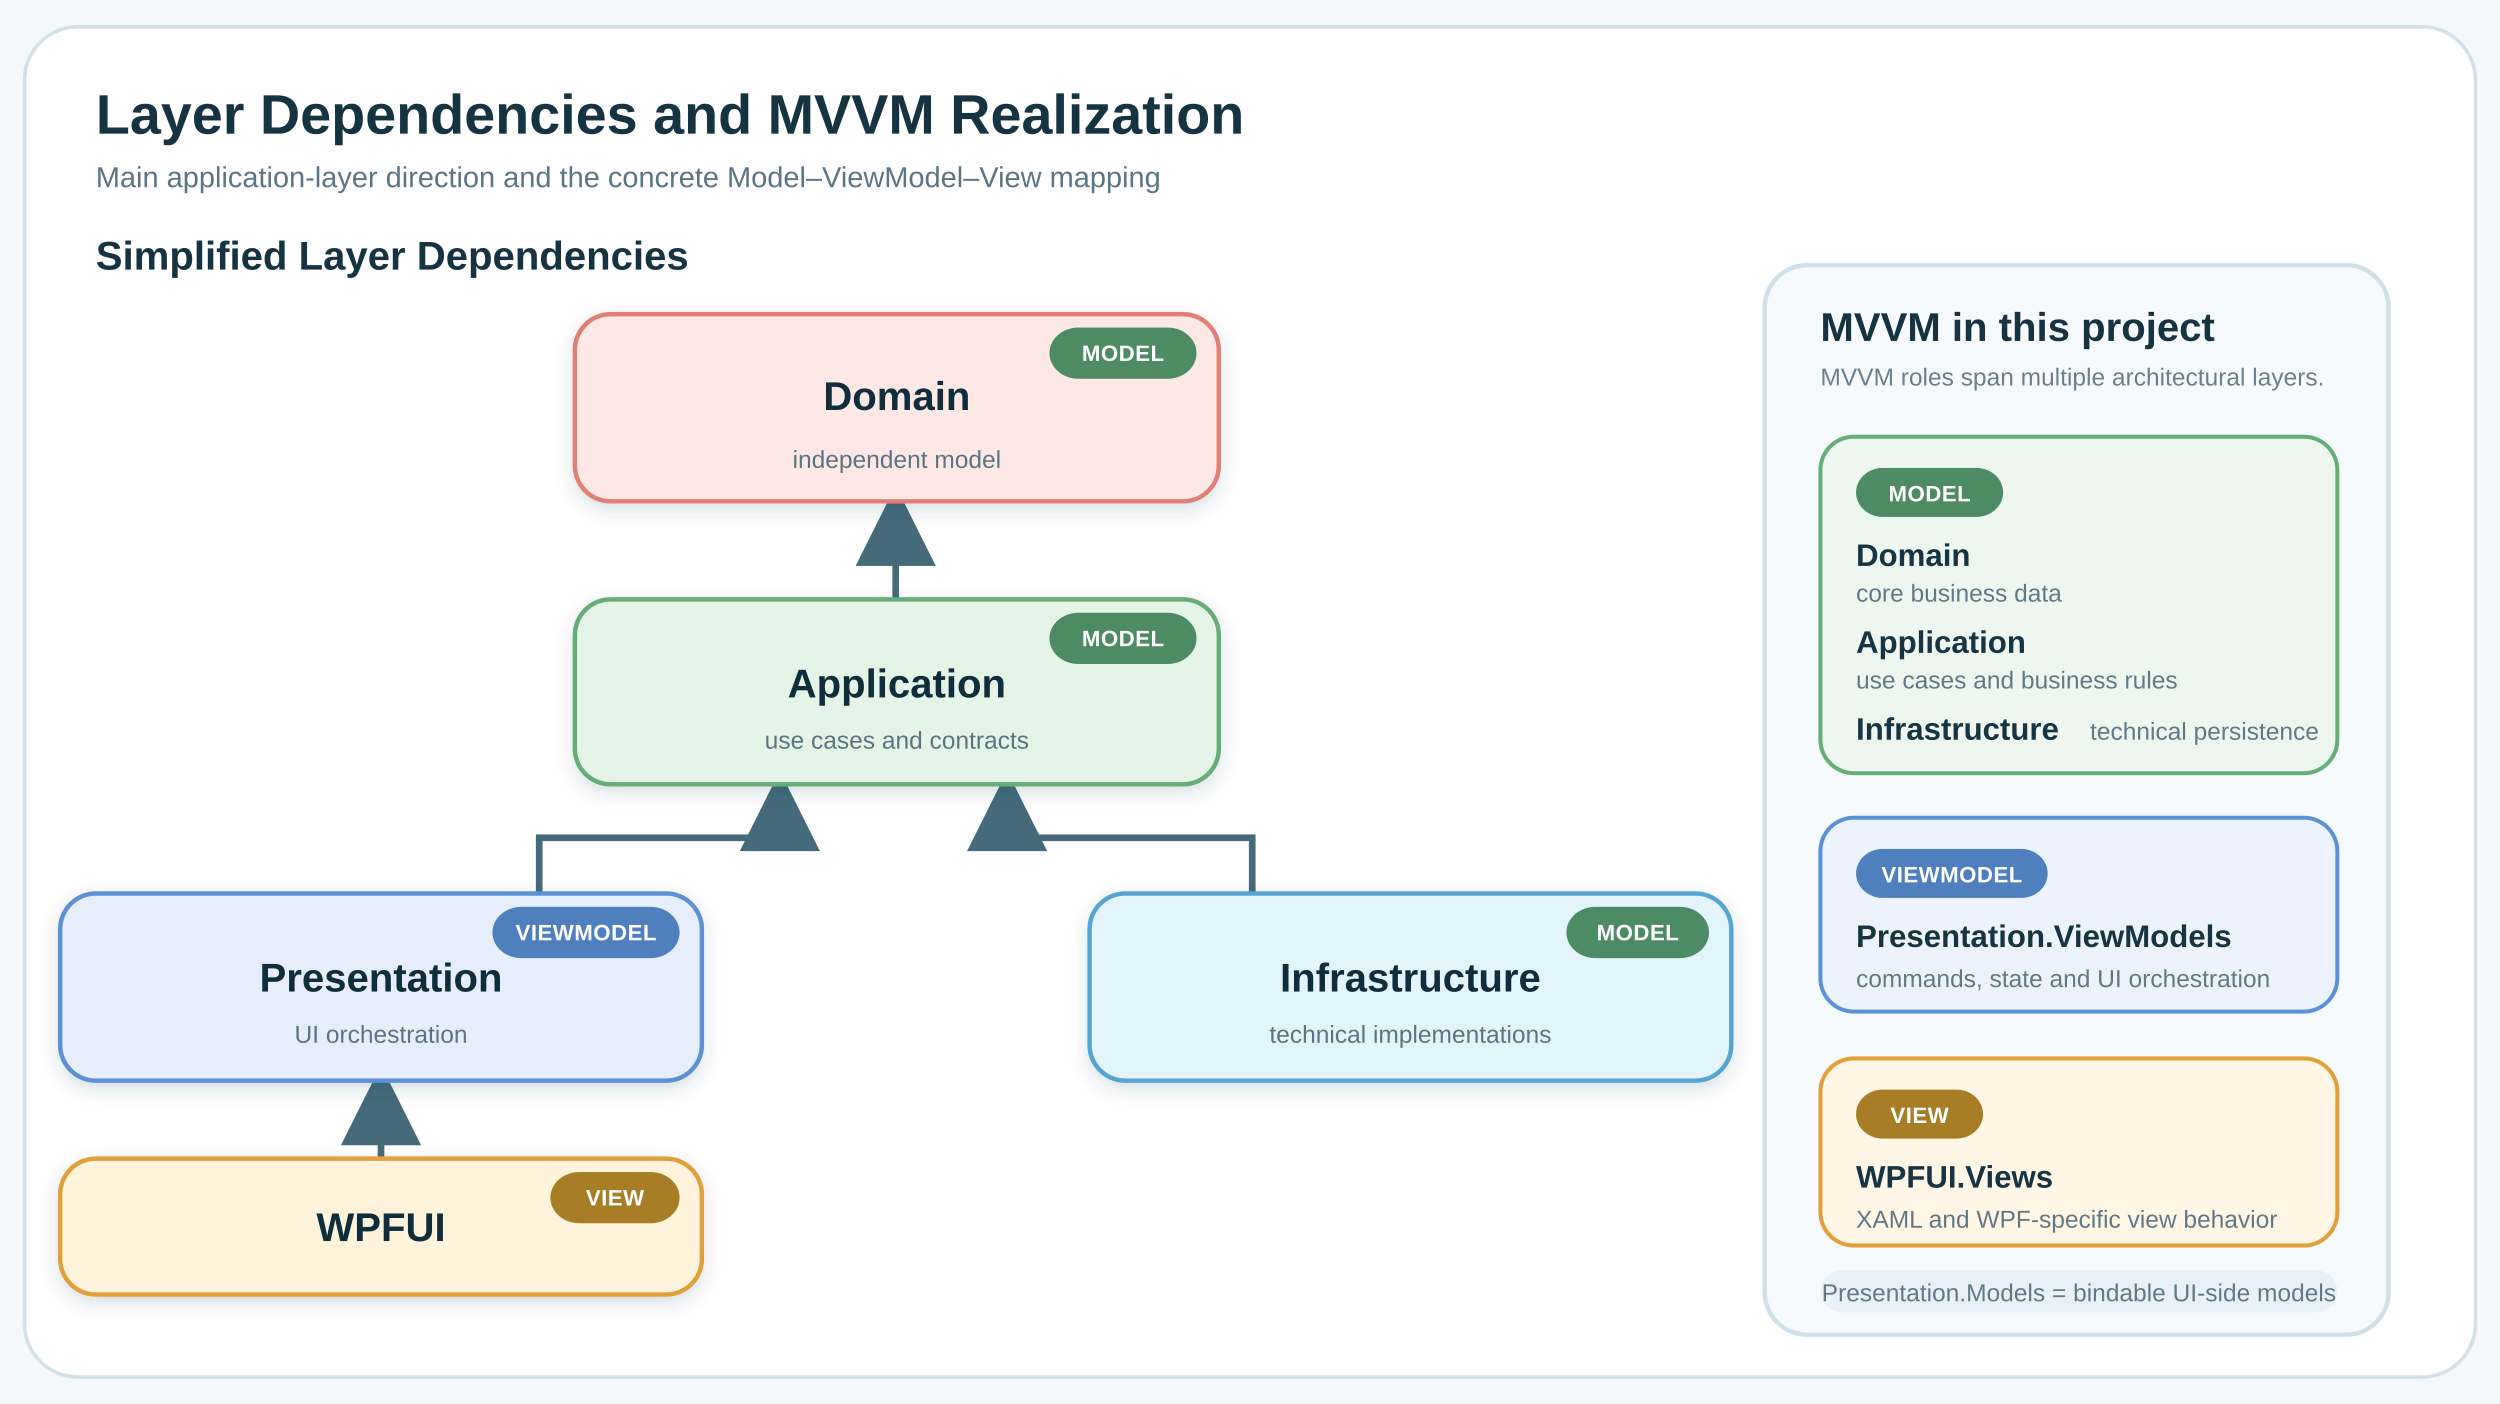
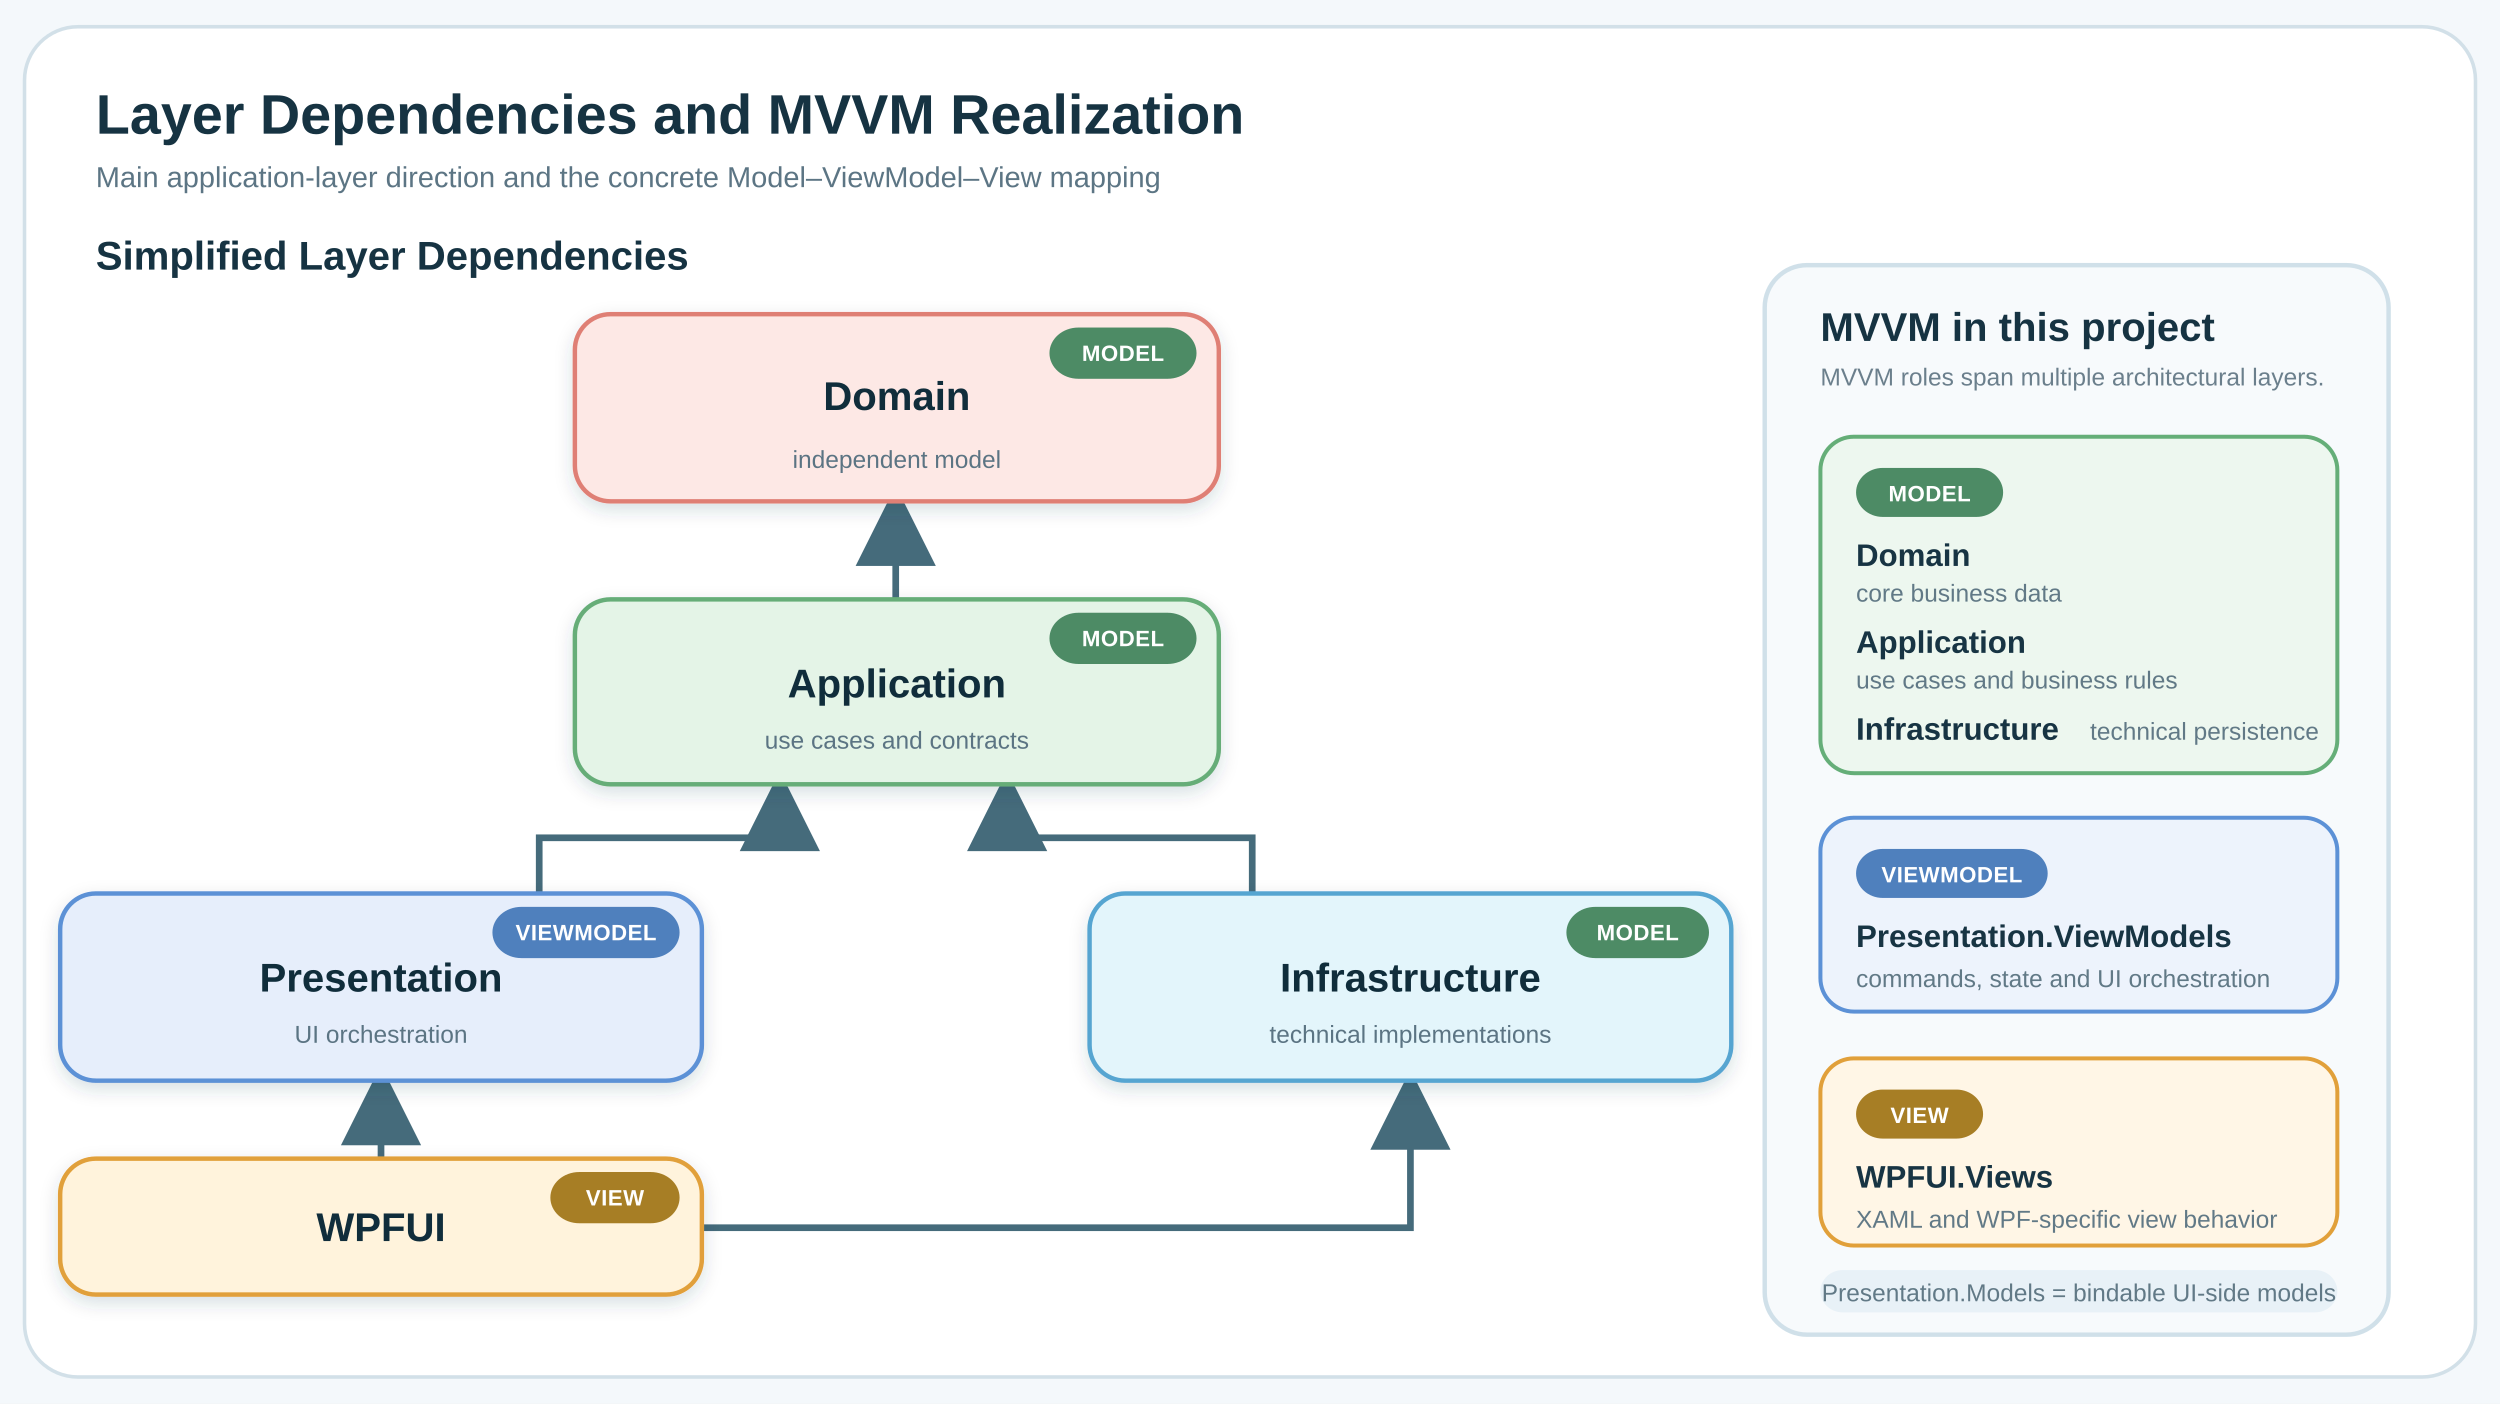
<svg xmlns="http://www.w3.org/2000/svg" width="1122" height="630" viewBox="0 0 1122 630">
  <defs>
    <filter id="shadow" x="-20%" y="-20%" width="140%" height="140%">
      <feDropShadow dx="0" dy="3" stdDeviation="4" flood-color="#1f3b4d" flood-opacity="0.16" />
    </filter>
    <marker id="arrow" markerWidth="12" markerHeight="12" refX="10" refY="6" orient="auto" markerUnits="strokeWidth">
      <path d="M0,0 L12,6 L0,12 Z" fill="#456b7b" />
    </marker>
    <style>
      .title{font:700 25px Arial,Helvetica,sans-serif;fill:#163342}
      .subtitle{font:400 13px Arial,Helvetica,sans-serif;fill:#5c7584}
      .section{font:700 18px Arial,Helvetica,sans-serif;fill:#163342}
      .boxTitle{font:700 18px Arial,Helvetica,sans-serif;fill:#102d3b}
      .boxSub{font:400 11px Arial,Helvetica,sans-serif;fill:#5b7483}
      .panelTitle{font:700 18px Arial,Helvetica,sans-serif;fill:#163342}
      .panelSub{font:400 11px Arial,Helvetica,sans-serif;fill:#6b7f8c}
      .itemTitle{font:700 14px Arial,Helvetica,sans-serif;fill:#173443}
      .itemText{font:400 11px Arial,Helvetica,sans-serif;fill:#617986}
      .badgeText{font:700 10px Arial,Helvetica,sans-serif;fill:#fff;letter-spacing:.2px}
    </style>
  </defs>
  <rect width="1122" height="630" fill="#f4f8fb" />
  <rect x="11" y="12" width="1100" height="606" rx="24" fill="#ffffff" stroke="#d2e0e8" stroke-width="1.6" />
  <text x="43" y="60" class="title">Layer Dependencies and MVVM Realization</text>
  <text x="43" y="84" class="subtitle">Main application-layer direction and the concrete Model–ViewModel–View mapping</text>
  <text x="43" y="121" class="section">Simplified Layer Dependencies</text>
  <g fill="none" stroke="#456b7b" stroke-width="3" marker-end="url(#arrow)">
    <path d="M402 269 L402 224" />
    <path d="M242 401 L242 376 L350 376 L350 352" />
    <path d="M562 401 L562 376 L452 376 L452 352" />
    <path d="M171 520 L171 484" />
+     <path d="M315 551 L633 551 L633 486" />
  </g>
  <g filter="url(#shadow)">
    <rect x="258" y="141" width="289" height="84" rx="16" fill="#fde8e5" stroke="#df7f74" stroke-width="2" />
  </g>
  <text x="402.5" y="184" text-anchor="middle" class="boxTitle">Domain</text>
  <text x="402.5" y="210" text-anchor="middle" class="boxSub">independent model</text>
  <rect x="471" y="147" width="66" height="23" rx="13" fill="#4d8b65" />
  <text x="504" y="162" text-anchor="middle" class="badgeText">MODEL</text>
  <g filter="url(#shadow)">
    <rect x="258" y="269" width="289" height="83" rx="16" fill="#e4f4e7" stroke="#66ad78" stroke-width="2" />
  </g>
  <text x="402.5" y="313" text-anchor="middle" class="boxTitle">Application</text>
  <text x="402.5" y="336" text-anchor="middle" class="boxSub">use cases and contracts</text>
  <rect x="471" y="275" width="66" height="23" rx="13" fill="#4d8b65" />
  <text x="504" y="290" text-anchor="middle" class="badgeText">MODEL</text>
  <g filter="url(#shadow)">
    <rect x="27" y="401" width="288" height="84" rx="16" fill="#e6eefb" stroke="#5c91d6" stroke-width="2" />
  </g>
  <text x="171" y="445" text-anchor="middle" class="boxTitle">Presentation</text>
  <text x="171" y="468" text-anchor="middle" class="boxSub">UI orchestration</text>
  <rect x="221" y="407" width="84" height="23" rx="13" fill="#4f80bd" />
  <text x="263" y="422" text-anchor="middle" class="badgeText">VIEWMODEL</text>
  <g filter="url(#shadow)">
    <rect x="489" y="401" width="288" height="84" rx="16" fill="#e3f5fb" stroke="#56a5d1" stroke-width="2" />
  </g>
  <text x="633" y="445" text-anchor="middle" class="boxTitle">Infrastructure</text>
  <text x="633" y="468" text-anchor="middle" class="boxSub">technical implementations</text>
  <rect x="703" y="407" width="64" height="23" rx="13" fill="#4d8b65" />
  <text x="735" y="422" text-anchor="middle" class="badgeText">MODEL</text>
  <g filter="url(#shadow)">
    <rect x="27" y="520" width="288" height="61" rx="16" fill="#fff3dc" stroke="#e1a03a" stroke-width="2" />
  </g>
  <text x="171" y="557" text-anchor="middle" class="boxTitle">WPFUI</text>
  <rect x="247" y="526" width="58" height="23" rx="13" fill="#a77e25" />
  <text x="276" y="541" text-anchor="middle" class="badgeText">VIEW</text>
  <rect x="792" y="119" width="280" height="480" rx="19" fill="#f7fafc" stroke="#d0e0e9" stroke-width="2" />
  <text x="817" y="153" class="panelTitle">MVVM in this project</text>
  <text x="817" y="173" class="panelSub">MVVM roles span multiple architectural layers.</text>
  <rect x="817" y="196" width="232" height="151" rx="15" fill="#edf7ef" stroke="#65ae78" stroke-width="1.8" />
  <rect x="833" y="210" width="66" height="22" rx="12" fill="#4d8b65" />
  <text x="866" y="225" text-anchor="middle" class="badgeText">MODEL</text>
  <text x="833" y="254" class="itemTitle">Domain</text>
  <text x="833" y="270" class="itemText">core business data</text>
  <text x="833" y="293" class="itemTitle">Application</text>
  <text x="833" y="309" class="itemText">use cases and business rules</text>
  <text x="833" y="332" class="itemTitle">Infrastructure</text>
  <text x="938" y="332" class="itemText">technical persistence</text>
  <rect x="817" y="367" width="232" height="87" rx="15" fill="#edf3fc" stroke="#5c91d6" stroke-width="1.8" />
  <rect x="833" y="381" width="86" height="22" rx="12" fill="#4f80bd" />
  <text x="876" y="396" text-anchor="middle" class="badgeText">VIEWMODEL</text>
  <text x="833" y="425" class="itemTitle">Presentation.ViewModels</text>
  <text x="833" y="443" class="itemText">commands, state and UI orchestration</text>
  <rect x="817" y="475" width="232" height="84" rx="15" fill="#fff6e6" stroke="#e1a03a" stroke-width="1.8" />
  <rect x="833" y="489" width="57" height="22" rx="12" fill="#a77e25" />
  <text x="861.5" y="504" text-anchor="middle" class="badgeText">VIEW</text>
  <text x="833" y="533" class="itemTitle">WPFUI.Views</text>
  <text x="833" y="551" class="itemText">XAML and WPF-specific view behavior</text>
  <rect x="817" y="570" width="232" height="19" rx="10" fill="#e8f1f7" />
  <text x="933" y="584" text-anchor="middle" class="itemText">Presentation.Models = bindable UI-side models</text>
</svg>
